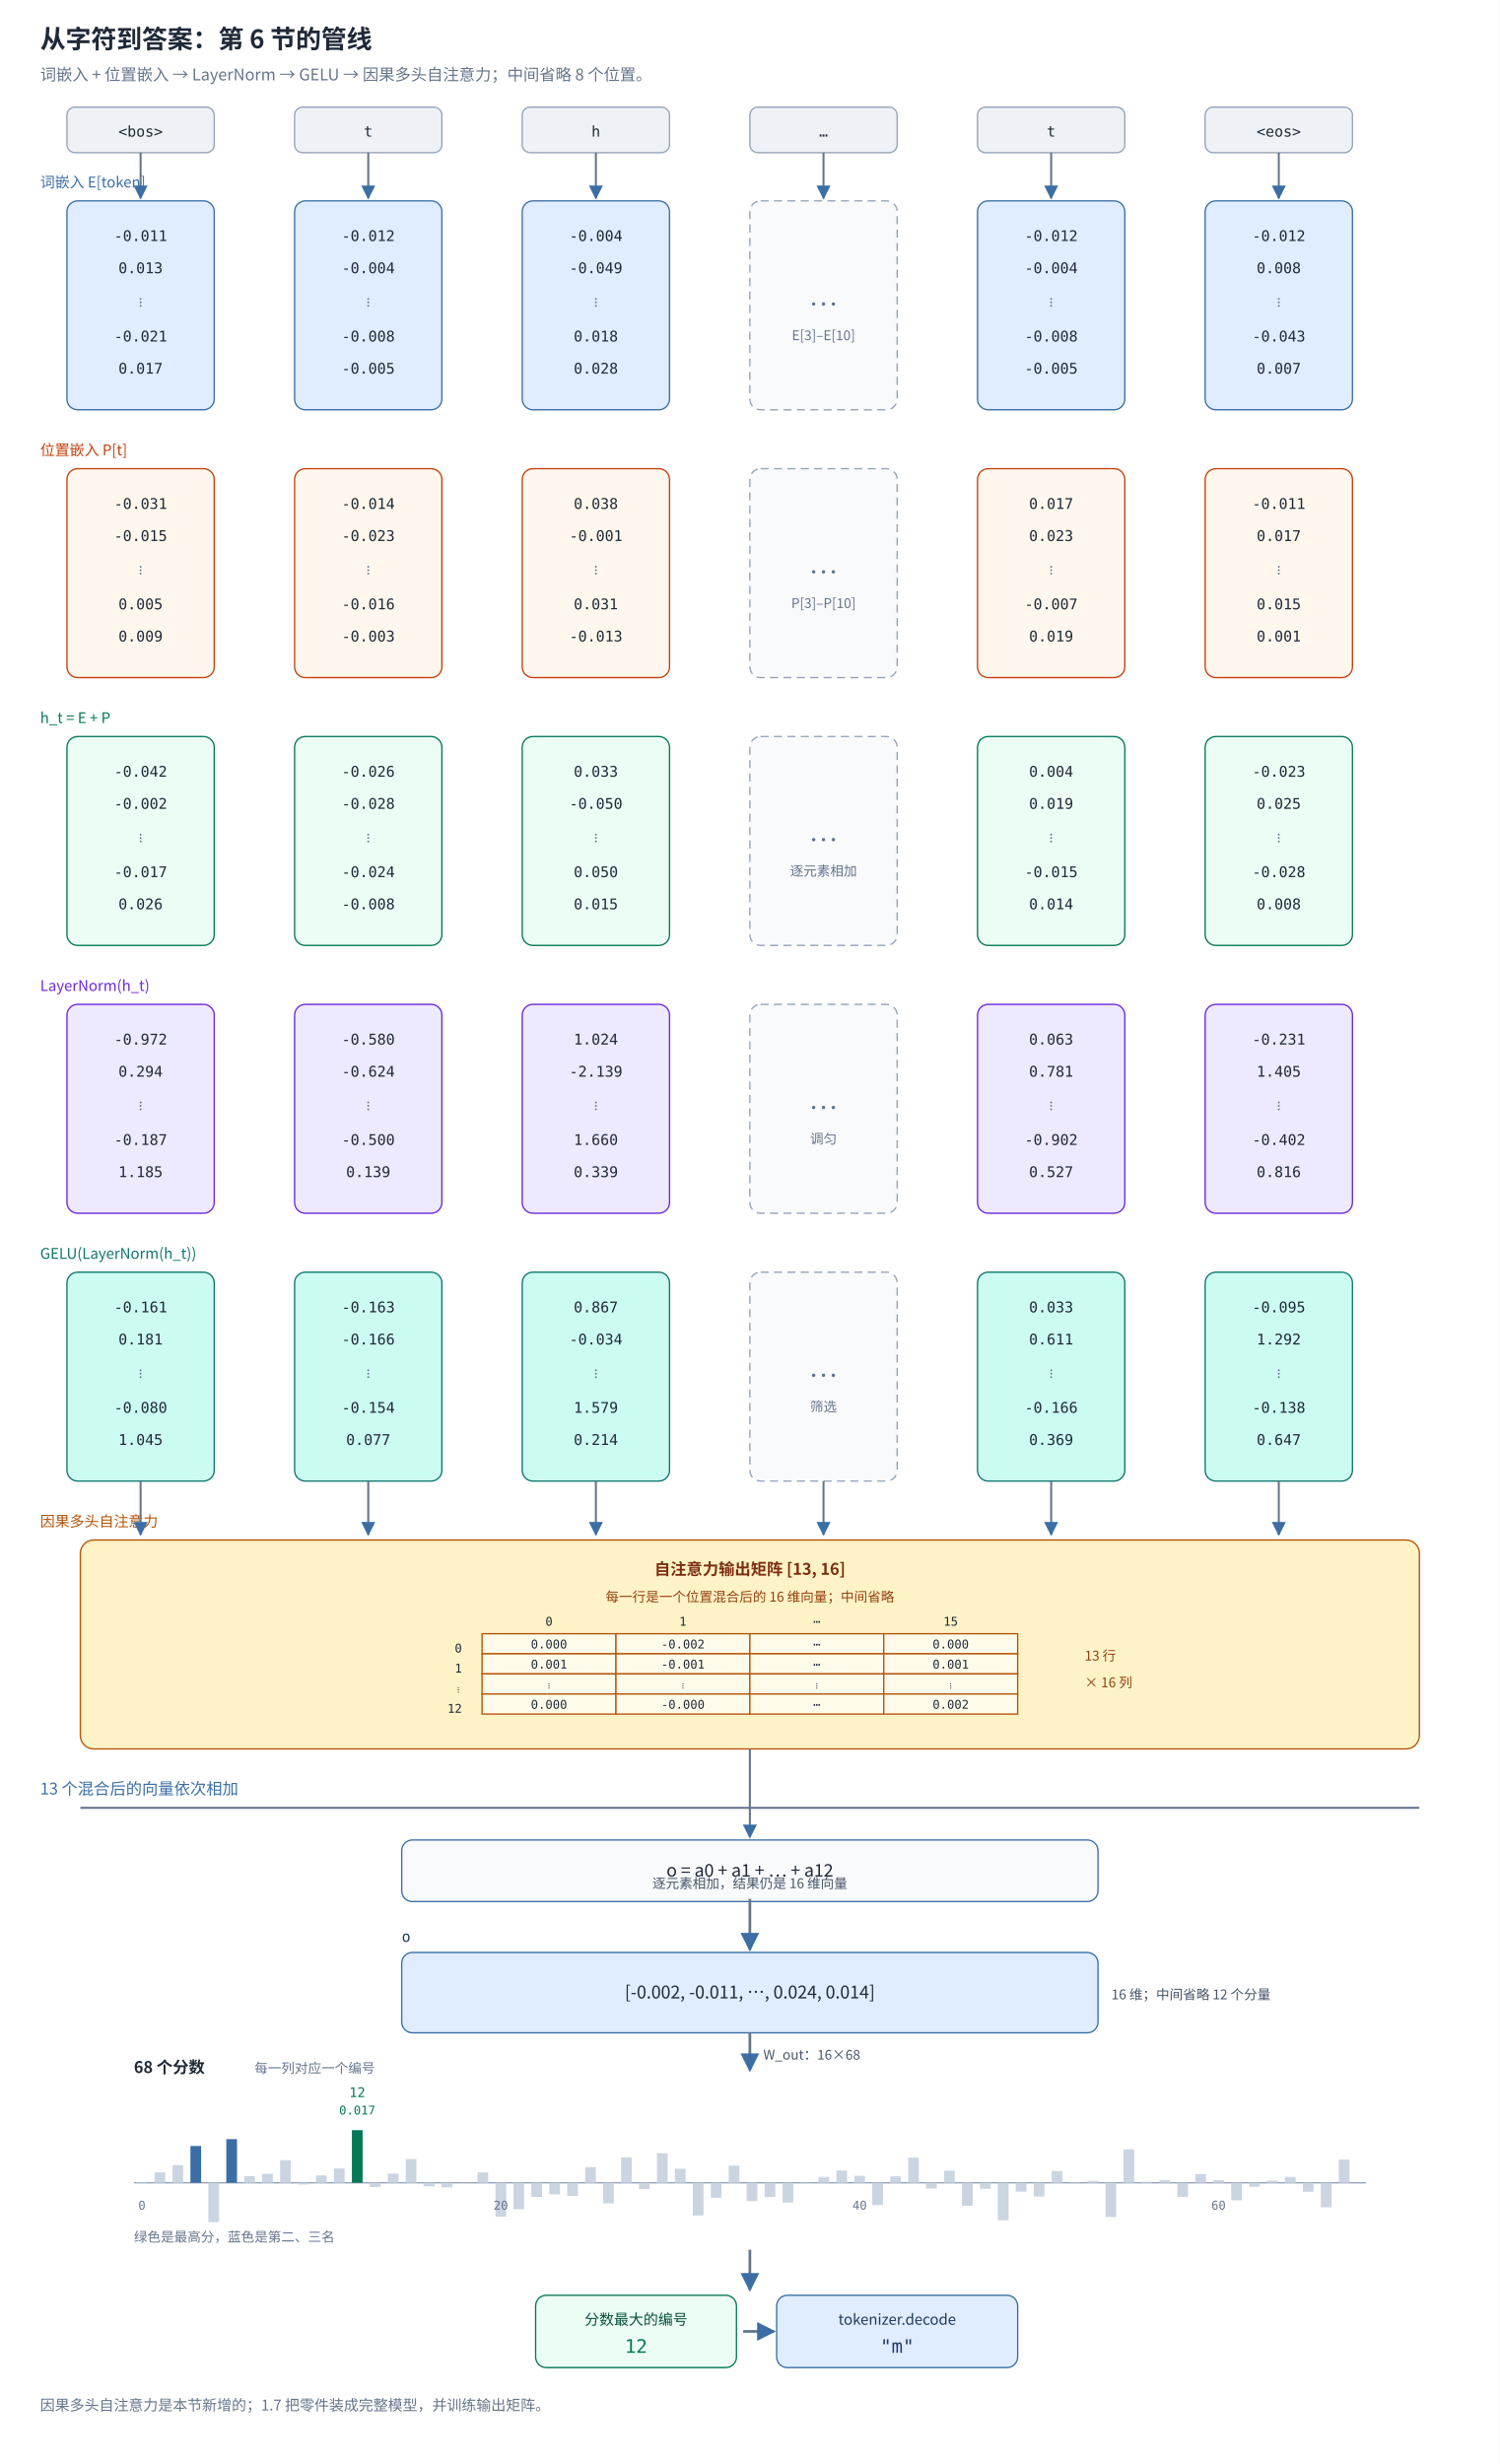
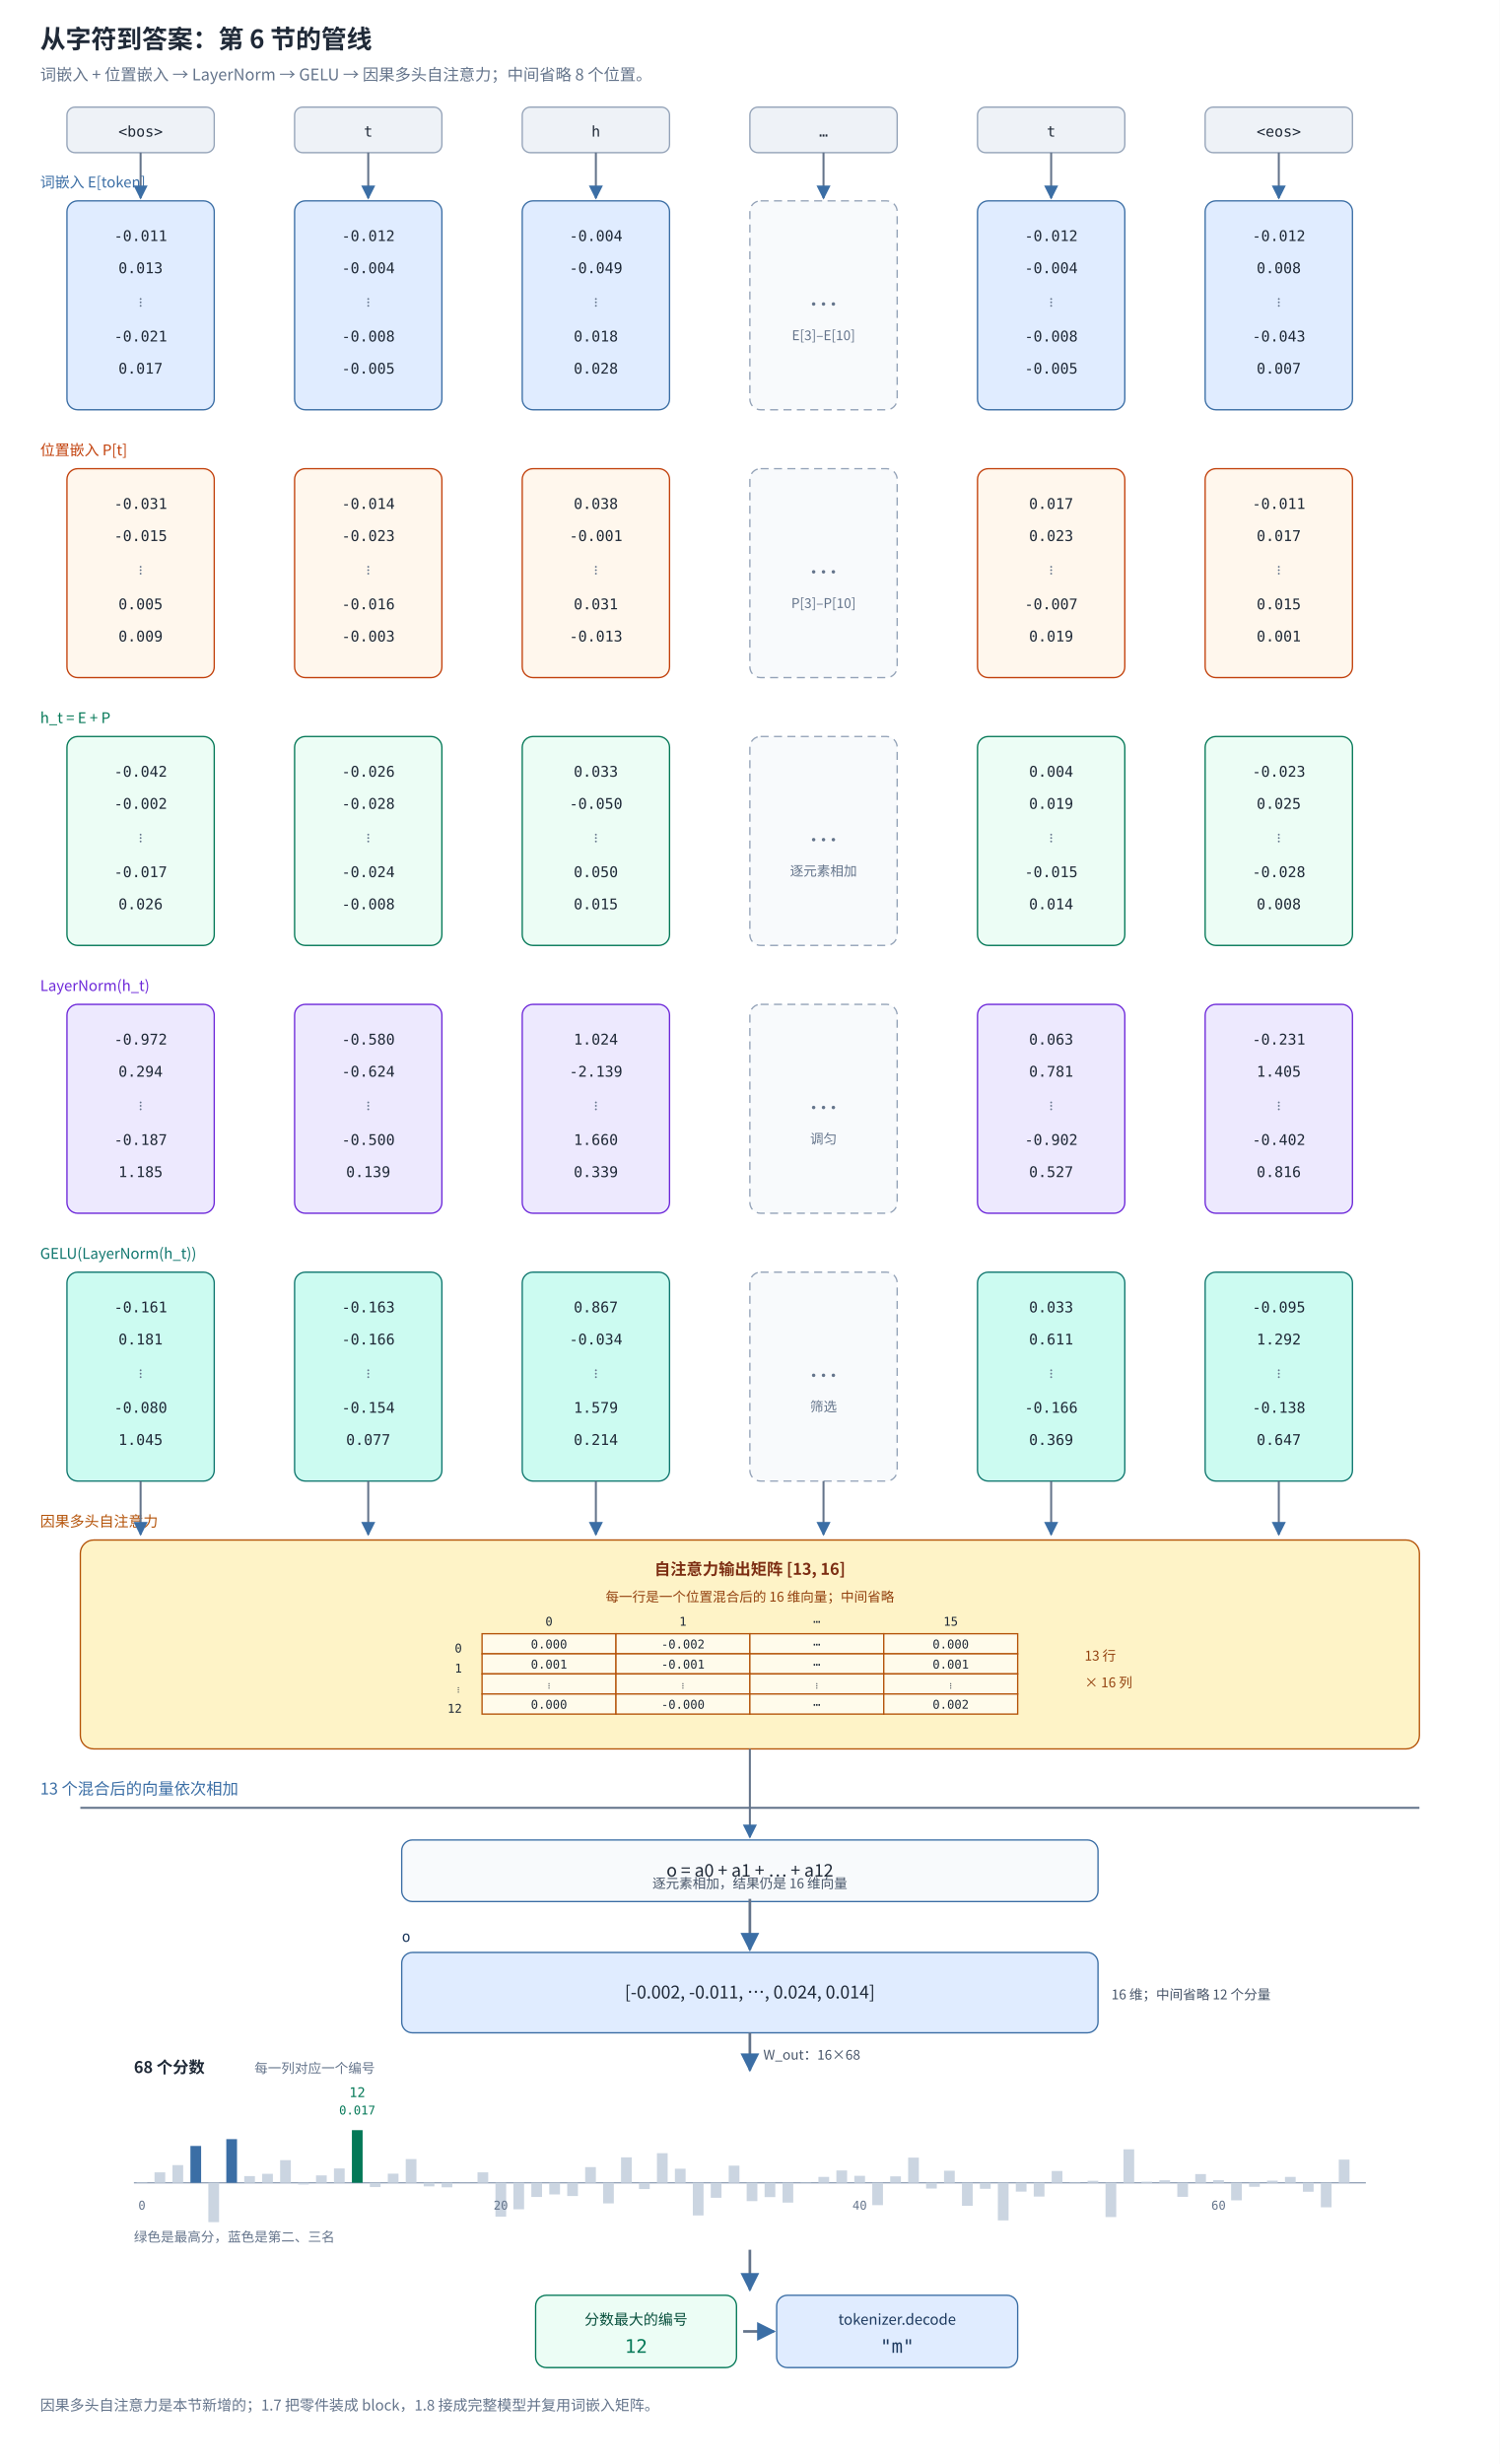
<svg xmlns="http://www.w3.org/2000/svg" viewBox="0 0 1120 1840" role="img" aria-labelledby="title desc">
  <rect width="1120" height="1840" fill="#ffffff" />
  <text x="30" y="36" font-family="system-ui, 'Noto Sans CJK SC', sans-serif" font-size="19" font-weight="600" fill="#1f2937">从字符到答案：第 6 节的管线</text>
  <text x="30" y="60" font-family="system-ui, 'Noto Sans CJK SC', sans-serif" font-size="12" fill="#64748b">词嵌入 + 位置嵌入 → LayerNorm → GELU → 因果多头自注意力；中间省略 8 个位置。</text>
  <rect x="50" y="80" width="110" height="34" rx="6" fill="#eef2f7" stroke="#94a3b8" />
  <text x="105" y="102" text-anchor="middle" font-family="ui-monospace, monospace" font-size="11" fill="#1f2937">&lt;bos&gt;</text>
  <line x1="105" y1="114" x2="105" y2="148" stroke="#64748b" stroke-width="1.5" marker-end="url(#arrow)" />
  <rect x="220" y="80" width="110" height="34" rx="6" fill="#eef2f7" stroke="#94a3b8" />
  <text x="275" y="102" text-anchor="middle" font-family="ui-monospace, monospace" font-size="11" fill="#1f2937">t</text>
  <line x1="275" y1="114" x2="275" y2="148" stroke="#64748b" stroke-width="1.5" marker-end="url(#arrow)" />
  <rect x="390" y="80" width="110" height="34" rx="6" fill="#eef2f7" stroke="#94a3b8" />
  <text x="445" y="102" text-anchor="middle" font-family="ui-monospace, monospace" font-size="11" fill="#1f2937">h</text>
  <line x1="445" y1="114" x2="445" y2="148" stroke="#64748b" stroke-width="1.5" marker-end="url(#arrow)" />
  <rect x="560" y="80" width="110" height="34" rx="6" fill="#eef2f7" stroke="#94a3b8" />
  <text x="615" y="102" text-anchor="middle" font-family="ui-monospace, monospace" font-size="11" fill="#1f2937">…</text>
  <line x1="615" y1="114" x2="615" y2="148" stroke="#64748b" stroke-width="1.5" marker-end="url(#arrow)" />
  <rect x="730" y="80" width="110" height="34" rx="6" fill="#eef2f7" stroke="#94a3b8" />
  <text x="785" y="102" text-anchor="middle" font-family="ui-monospace, monospace" font-size="11" fill="#1f2937">t</text>
  <line x1="785" y1="114" x2="785" y2="148" stroke="#64748b" stroke-width="1.5" marker-end="url(#arrow)" />
  <rect x="900" y="80" width="110" height="34" rx="6" fill="#eef2f7" stroke="#94a3b8" />
  <text x="955" y="102" text-anchor="middle" font-family="ui-monospace, monospace" font-size="11" fill="#1f2937">&lt;eos&gt;</text>
  <line x1="955" y1="114" x2="955" y2="148" stroke="#64748b" stroke-width="1.5" marker-end="url(#arrow)" />
  <text x="30" y="140" font-family="system-ui, 'Noto Sans CJK SC', sans-serif" font-size="11" fill="#3b6ea5">词嵌入 E[token]</text>
  <rect x="50" y="150" width="110" height="156" rx="8" fill="#e0ecff" stroke="#3b6ea5" />
  <text x="105" y="180" text-anchor="middle" font-family="ui-monospace, monospace" font-size="11" fill="#1f2937">-0.011</text>
  <text x="105" y="204" text-anchor="middle" font-family="ui-monospace, monospace" font-size="11" fill="#1f2937">0.013</text>
  <text x="105" y="229" text-anchor="middle" font-family="ui-monospace, monospace" font-size="14" fill="#64748b">⋮</text>
  <text x="105" y="255" text-anchor="middle" font-family="ui-monospace, monospace" font-size="11" fill="#1f2937">-0.021</text>
  <text x="105" y="279" text-anchor="middle" font-family="ui-monospace, monospace" font-size="11" fill="#1f2937">0.017</text>
  <rect x="220" y="150" width="110" height="156" rx="8" fill="#e0ecff" stroke="#3b6ea5" />
  <text x="275" y="180" text-anchor="middle" font-family="ui-monospace, monospace" font-size="11" fill="#1f2937">-0.012</text>
  <text x="275" y="204" text-anchor="middle" font-family="ui-monospace, monospace" font-size="11" fill="#1f2937">-0.004</text>
  <text x="275" y="229" text-anchor="middle" font-family="ui-monospace, monospace" font-size="14" fill="#64748b">⋮</text>
  <text x="275" y="255" text-anchor="middle" font-family="ui-monospace, monospace" font-size="11" fill="#1f2937">-0.008</text>
  <text x="275" y="279" text-anchor="middle" font-family="ui-monospace, monospace" font-size="11" fill="#1f2937">-0.005</text>
  <rect x="390" y="150" width="110" height="156" rx="8" fill="#e0ecff" stroke="#3b6ea5" />
  <text x="445" y="180" text-anchor="middle" font-family="ui-monospace, monospace" font-size="11" fill="#1f2937">-0.004</text>
  <text x="445" y="204" text-anchor="middle" font-family="ui-monospace, monospace" font-size="11" fill="#1f2937">-0.049</text>
  <text x="445" y="229" text-anchor="middle" font-family="ui-monospace, monospace" font-size="14" fill="#64748b">⋮</text>
  <text x="445" y="255" text-anchor="middle" font-family="ui-monospace, monospace" font-size="11" fill="#1f2937">0.018</text>
  <text x="445" y="279" text-anchor="middle" font-family="ui-monospace, monospace" font-size="11" fill="#1f2937">0.028</text>
  <rect x="560" y="150" width="110" height="156" rx="8" fill="#f8fafc" stroke="#94a3b8" stroke-dasharray="6 4" />
  <text x="615" y="228" text-anchor="middle" font-size="22" fill="#64748b">…</text>
  <text x="615" y="254" text-anchor="middle" font-family="system-ui, 'Noto Sans CJK SC', sans-serif" font-size="10" fill="#64748b">E[3]–E[10]</text>
  <rect x="730" y="150" width="110" height="156" rx="8" fill="#e0ecff" stroke="#3b6ea5" />
  <text x="785" y="180" text-anchor="middle" font-family="ui-monospace, monospace" font-size="11" fill="#1f2937">-0.012</text>
  <text x="785" y="204" text-anchor="middle" font-family="ui-monospace, monospace" font-size="11" fill="#1f2937">-0.004</text>
  <text x="785" y="229" text-anchor="middle" font-family="ui-monospace, monospace" font-size="14" fill="#64748b">⋮</text>
  <text x="785" y="255" text-anchor="middle" font-family="ui-monospace, monospace" font-size="11" fill="#1f2937">-0.008</text>
  <text x="785" y="279" text-anchor="middle" font-family="ui-monospace, monospace" font-size="11" fill="#1f2937">-0.005</text>
  <rect x="900" y="150" width="110" height="156" rx="8" fill="#e0ecff" stroke="#3b6ea5" />
  <text x="955" y="180" text-anchor="middle" font-family="ui-monospace, monospace" font-size="11" fill="#1f2937">-0.012</text>
  <text x="955" y="204" text-anchor="middle" font-family="ui-monospace, monospace" font-size="11" fill="#1f2937">0.008</text>
  <text x="955" y="229" text-anchor="middle" font-family="ui-monospace, monospace" font-size="14" fill="#64748b">⋮</text>
  <text x="955" y="255" text-anchor="middle" font-family="ui-monospace, monospace" font-size="11" fill="#1f2937">-0.043</text>
  <text x="955" y="279" text-anchor="middle" font-family="ui-monospace, monospace" font-size="11" fill="#1f2937">0.007</text>
  <text x="30" y="340" font-family="system-ui, 'Noto Sans CJK SC', sans-serif" font-size="11" fill="#c2410c">位置嵌入 P[t]</text>
  <rect x="50" y="350" width="110" height="156" rx="8" fill="#fff7ed" stroke="#c2410c" />
  <text x="105" y="380" text-anchor="middle" font-family="ui-monospace, monospace" font-size="11" fill="#1f2937">-0.031</text>
  <text x="105" y="404" text-anchor="middle" font-family="ui-monospace, monospace" font-size="11" fill="#1f2937">-0.015</text>
  <text x="105" y="429" text-anchor="middle" font-family="ui-monospace, monospace" font-size="14" fill="#64748b">⋮</text>
  <text x="105" y="455" text-anchor="middle" font-family="ui-monospace, monospace" font-size="11" fill="#1f2937">0.005</text>
  <text x="105" y="479" text-anchor="middle" font-family="ui-monospace, monospace" font-size="11" fill="#1f2937">0.009</text>
  <rect x="220" y="350" width="110" height="156" rx="8" fill="#fff7ed" stroke="#c2410c" />
  <text x="275" y="380" text-anchor="middle" font-family="ui-monospace, monospace" font-size="11" fill="#1f2937">-0.014</text>
  <text x="275" y="404" text-anchor="middle" font-family="ui-monospace, monospace" font-size="11" fill="#1f2937">-0.023</text>
  <text x="275" y="429" text-anchor="middle" font-family="ui-monospace, monospace" font-size="14" fill="#64748b">⋮</text>
  <text x="275" y="455" text-anchor="middle" font-family="ui-monospace, monospace" font-size="11" fill="#1f2937">-0.016</text>
  <text x="275" y="479" text-anchor="middle" font-family="ui-monospace, monospace" font-size="11" fill="#1f2937">-0.003</text>
  <rect x="390" y="350" width="110" height="156" rx="8" fill="#fff7ed" stroke="#c2410c" />
  <text x="445" y="380" text-anchor="middle" font-family="ui-monospace, monospace" font-size="11" fill="#1f2937">0.038</text>
  <text x="445" y="404" text-anchor="middle" font-family="ui-monospace, monospace" font-size="11" fill="#1f2937">-0.001</text>
  <text x="445" y="429" text-anchor="middle" font-family="ui-monospace, monospace" font-size="14" fill="#64748b">⋮</text>
  <text x="445" y="455" text-anchor="middle" font-family="ui-monospace, monospace" font-size="11" fill="#1f2937">0.031</text>
  <text x="445" y="479" text-anchor="middle" font-family="ui-monospace, monospace" font-size="11" fill="#1f2937">-0.013</text>
  <rect x="560" y="350" width="110" height="156" rx="8" fill="#f8fafc" stroke="#94a3b8" stroke-dasharray="6 4" />
  <text x="615" y="428" text-anchor="middle" font-size="22" fill="#64748b">…</text>
  <text x="615" y="454" text-anchor="middle" font-family="system-ui, 'Noto Sans CJK SC', sans-serif" font-size="10" fill="#64748b">P[3]–P[10]</text>
  <rect x="730" y="350" width="110" height="156" rx="8" fill="#fff7ed" stroke="#c2410c" />
  <text x="785" y="380" text-anchor="middle" font-family="ui-monospace, monospace" font-size="11" fill="#1f2937">0.017</text>
  <text x="785" y="404" text-anchor="middle" font-family="ui-monospace, monospace" font-size="11" fill="#1f2937">0.023</text>
  <text x="785" y="429" text-anchor="middle" font-family="ui-monospace, monospace" font-size="14" fill="#64748b">⋮</text>
  <text x="785" y="455" text-anchor="middle" font-family="ui-monospace, monospace" font-size="11" fill="#1f2937">-0.007</text>
  <text x="785" y="479" text-anchor="middle" font-family="ui-monospace, monospace" font-size="11" fill="#1f2937">0.019</text>
  <rect x="900" y="350" width="110" height="156" rx="8" fill="#fff7ed" stroke="#c2410c" />
  <text x="955" y="380" text-anchor="middle" font-family="ui-monospace, monospace" font-size="11" fill="#1f2937">-0.011</text>
  <text x="955" y="404" text-anchor="middle" font-family="ui-monospace, monospace" font-size="11" fill="#1f2937">0.017</text>
  <text x="955" y="429" text-anchor="middle" font-family="ui-monospace, monospace" font-size="14" fill="#64748b">⋮</text>
  <text x="955" y="455" text-anchor="middle" font-family="ui-monospace, monospace" font-size="11" fill="#1f2937">0.015</text>
  <text x="955" y="479" text-anchor="middle" font-family="ui-monospace, monospace" font-size="11" fill="#1f2937">0.001</text>
  <text x="30" y="540" font-family="system-ui, 'Noto Sans CJK SC', sans-serif" font-size="11" fill="#047857">h_t = E + P</text>
  <rect x="50" y="550" width="110" height="156" rx="8" fill="#ecfdf5" stroke="#047857" />
  <text x="105" y="580" text-anchor="middle" font-family="ui-monospace, monospace" font-size="11" fill="#1f2937">-0.042</text>
  <text x="105" y="604" text-anchor="middle" font-family="ui-monospace, monospace" font-size="11" fill="#1f2937">-0.002</text>
  <text x="105" y="629" text-anchor="middle" font-family="ui-monospace, monospace" font-size="14" fill="#64748b">⋮</text>
  <text x="105" y="655" text-anchor="middle" font-family="ui-monospace, monospace" font-size="11" fill="#1f2937">-0.017</text>
  <text x="105" y="679" text-anchor="middle" font-family="ui-monospace, monospace" font-size="11" fill="#1f2937">0.026</text>
  <rect x="220" y="550" width="110" height="156" rx="8" fill="#ecfdf5" stroke="#047857" />
  <text x="275" y="580" text-anchor="middle" font-family="ui-monospace, monospace" font-size="11" fill="#1f2937">-0.026</text>
  <text x="275" y="604" text-anchor="middle" font-family="ui-monospace, monospace" font-size="11" fill="#1f2937">-0.028</text>
  <text x="275" y="629" text-anchor="middle" font-family="ui-monospace, monospace" font-size="14" fill="#64748b">⋮</text>
  <text x="275" y="655" text-anchor="middle" font-family="ui-monospace, monospace" font-size="11" fill="#1f2937">-0.024</text>
  <text x="275" y="679" text-anchor="middle" font-family="ui-monospace, monospace" font-size="11" fill="#1f2937">-0.008</text>
  <rect x="390" y="550" width="110" height="156" rx="8" fill="#ecfdf5" stroke="#047857" />
  <text x="445" y="580" text-anchor="middle" font-family="ui-monospace, monospace" font-size="11" fill="#1f2937">0.033</text>
  <text x="445" y="604" text-anchor="middle" font-family="ui-monospace, monospace" font-size="11" fill="#1f2937">-0.050</text>
  <text x="445" y="629" text-anchor="middle" font-family="ui-monospace, monospace" font-size="14" fill="#64748b">⋮</text>
  <text x="445" y="655" text-anchor="middle" font-family="ui-monospace, monospace" font-size="11" fill="#1f2937">0.050</text>
  <text x="445" y="679" text-anchor="middle" font-family="ui-monospace, monospace" font-size="11" fill="#1f2937">0.015</text>
  <rect x="560" y="550" width="110" height="156" rx="8" fill="#f8fafc" stroke="#94a3b8" stroke-dasharray="6 4" />
  <text x="615" y="628" text-anchor="middle" font-size="22" fill="#64748b">…</text>
  <text x="615" y="654" text-anchor="middle" font-family="system-ui, 'Noto Sans CJK SC', sans-serif" font-size="10" fill="#64748b">逐元素相加</text>
  <rect x="730" y="550" width="110" height="156" rx="8" fill="#ecfdf5" stroke="#047857" />
  <text x="785" y="580" text-anchor="middle" font-family="ui-monospace, monospace" font-size="11" fill="#1f2937">0.004</text>
  <text x="785" y="604" text-anchor="middle" font-family="ui-monospace, monospace" font-size="11" fill="#1f2937">0.019</text>
  <text x="785" y="629" text-anchor="middle" font-family="ui-monospace, monospace" font-size="14" fill="#64748b">⋮</text>
  <text x="785" y="655" text-anchor="middle" font-family="ui-monospace, monospace" font-size="11" fill="#1f2937">-0.015</text>
  <text x="785" y="679" text-anchor="middle" font-family="ui-monospace, monospace" font-size="11" fill="#1f2937">0.014</text>
  <rect x="900" y="550" width="110" height="156" rx="8" fill="#ecfdf5" stroke="#047857" />
  <text x="955" y="580" text-anchor="middle" font-family="ui-monospace, monospace" font-size="11" fill="#1f2937">-0.023</text>
  <text x="955" y="604" text-anchor="middle" font-family="ui-monospace, monospace" font-size="11" fill="#1f2937">0.025</text>
  <text x="955" y="629" text-anchor="middle" font-family="ui-monospace, monospace" font-size="14" fill="#64748b">⋮</text>
  <text x="955" y="655" text-anchor="middle" font-family="ui-monospace, monospace" font-size="11" fill="#1f2937">-0.028</text>
  <text x="955" y="679" text-anchor="middle" font-family="ui-monospace, monospace" font-size="11" fill="#1f2937">0.008</text>
  <text x="30" y="740" font-family="system-ui, 'Noto Sans CJK SC', sans-serif" font-size="11" fill="#6d28d9">LayerNorm(h_t)</text>
  <rect x="50" y="750" width="110" height="156" rx="8" fill="#ede9fe" stroke="#6d28d9" />
  <text x="105" y="780" text-anchor="middle" font-family="ui-monospace, monospace" font-size="11" fill="#1f2937">-0.972</text>
  <text x="105" y="804" text-anchor="middle" font-family="ui-monospace, monospace" font-size="11" fill="#1f2937">0.294</text>
  <text x="105" y="829" text-anchor="middle" font-family="ui-monospace, monospace" font-size="14" fill="#64748b">⋮</text>
  <text x="105" y="855" text-anchor="middle" font-family="ui-monospace, monospace" font-size="11" fill="#1f2937">-0.187</text>
  <text x="105" y="879" text-anchor="middle" font-family="ui-monospace, monospace" font-size="11" fill="#1f2937">1.185</text>
  <rect x="220" y="750" width="110" height="156" rx="8" fill="#ede9fe" stroke="#6d28d9" />
  <text x="275" y="780" text-anchor="middle" font-family="ui-monospace, monospace" font-size="11" fill="#1f2937">-0.580</text>
  <text x="275" y="804" text-anchor="middle" font-family="ui-monospace, monospace" font-size="11" fill="#1f2937">-0.624</text>
  <text x="275" y="829" text-anchor="middle" font-family="ui-monospace, monospace" font-size="14" fill="#64748b">⋮</text>
  <text x="275" y="855" text-anchor="middle" font-family="ui-monospace, monospace" font-size="11" fill="#1f2937">-0.500</text>
  <text x="275" y="879" text-anchor="middle" font-family="ui-monospace, monospace" font-size="11" fill="#1f2937">0.139</text>
  <rect x="390" y="750" width="110" height="156" rx="8" fill="#ede9fe" stroke="#6d28d9" />
  <text x="445" y="780" text-anchor="middle" font-family="ui-monospace, monospace" font-size="11" fill="#1f2937">1.024</text>
  <text x="445" y="804" text-anchor="middle" font-family="ui-monospace, monospace" font-size="11" fill="#1f2937">-2.139</text>
  <text x="445" y="829" text-anchor="middle" font-family="ui-monospace, monospace" font-size="14" fill="#64748b">⋮</text>
  <text x="445" y="855" text-anchor="middle" font-family="ui-monospace, monospace" font-size="11" fill="#1f2937">1.660</text>
  <text x="445" y="879" text-anchor="middle" font-family="ui-monospace, monospace" font-size="11" fill="#1f2937">0.339</text>
  <rect x="560" y="750" width="110" height="156" rx="8" fill="#f8fafc" stroke="#94a3b8" stroke-dasharray="6 4" />
  <text x="615" y="828" text-anchor="middle" font-size="22" fill="#64748b">…</text>
  <text x="615" y="854" text-anchor="middle" font-family="system-ui, 'Noto Sans CJK SC', sans-serif" font-size="10" fill="#64748b">调匀</text>
  <rect x="730" y="750" width="110" height="156" rx="8" fill="#ede9fe" stroke="#6d28d9" />
  <text x="785" y="780" text-anchor="middle" font-family="ui-monospace, monospace" font-size="11" fill="#1f2937">0.063</text>
  <text x="785" y="804" text-anchor="middle" font-family="ui-monospace, monospace" font-size="11" fill="#1f2937">0.781</text>
  <text x="785" y="829" text-anchor="middle" font-family="ui-monospace, monospace" font-size="14" fill="#64748b">⋮</text>
  <text x="785" y="855" text-anchor="middle" font-family="ui-monospace, monospace" font-size="11" fill="#1f2937">-0.902</text>
  <text x="785" y="879" text-anchor="middle" font-family="ui-monospace, monospace" font-size="11" fill="#1f2937">0.527</text>
  <rect x="900" y="750" width="110" height="156" rx="8" fill="#ede9fe" stroke="#6d28d9" />
  <text x="955" y="780" text-anchor="middle" font-family="ui-monospace, monospace" font-size="11" fill="#1f2937">-0.231</text>
  <text x="955" y="804" text-anchor="middle" font-family="ui-monospace, monospace" font-size="11" fill="#1f2937">1.405</text>
  <text x="955" y="829" text-anchor="middle" font-family="ui-monospace, monospace" font-size="14" fill="#64748b">⋮</text>
  <text x="955" y="855" text-anchor="middle" font-family="ui-monospace, monospace" font-size="11" fill="#1f2937">-0.402</text>
  <text x="955" y="879" text-anchor="middle" font-family="ui-monospace, monospace" font-size="11" fill="#1f2937">0.816</text>
  <text x="30" y="940" font-family="system-ui, 'Noto Sans CJK SC', sans-serif" font-size="11" fill="#0f766e">GELU(LayerNorm(h_t))</text>
  <rect x="50" y="950" width="110" height="156" rx="8" fill="#ccfbf1" stroke="#0f766e" />
  <text x="105" y="980" text-anchor="middle" font-family="ui-monospace, monospace" font-size="11" fill="#1f2937">-0.161</text>
  <text x="105" y="1004" text-anchor="middle" font-family="ui-monospace, monospace" font-size="11" fill="#1f2937">0.181</text>
  <text x="105" y="1029" text-anchor="middle" font-family="ui-monospace, monospace" font-size="14" fill="#64748b">⋮</text>
  <text x="105" y="1055" text-anchor="middle" font-family="ui-monospace, monospace" font-size="11" fill="#1f2937">-0.080</text>
  <text x="105" y="1079" text-anchor="middle" font-family="ui-monospace, monospace" font-size="11" fill="#1f2937">1.045</text>
  <rect x="220" y="950" width="110" height="156" rx="8" fill="#ccfbf1" stroke="#0f766e" />
  <text x="275" y="980" text-anchor="middle" font-family="ui-monospace, monospace" font-size="11" fill="#1f2937">-0.163</text>
  <text x="275" y="1004" text-anchor="middle" font-family="ui-monospace, monospace" font-size="11" fill="#1f2937">-0.166</text>
  <text x="275" y="1029" text-anchor="middle" font-family="ui-monospace, monospace" font-size="14" fill="#64748b">⋮</text>
  <text x="275" y="1055" text-anchor="middle" font-family="ui-monospace, monospace" font-size="11" fill="#1f2937">-0.154</text>
  <text x="275" y="1079" text-anchor="middle" font-family="ui-monospace, monospace" font-size="11" fill="#1f2937">0.077</text>
  <rect x="390" y="950" width="110" height="156" rx="8" fill="#ccfbf1" stroke="#0f766e" />
  <text x="445" y="980" text-anchor="middle" font-family="ui-monospace, monospace" font-size="11" fill="#1f2937">0.867</text>
  <text x="445" y="1004" text-anchor="middle" font-family="ui-monospace, monospace" font-size="11" fill="#1f2937">-0.034</text>
  <text x="445" y="1029" text-anchor="middle" font-family="ui-monospace, monospace" font-size="14" fill="#64748b">⋮</text>
  <text x="445" y="1055" text-anchor="middle" font-family="ui-monospace, monospace" font-size="11" fill="#1f2937">1.579</text>
  <text x="445" y="1079" text-anchor="middle" font-family="ui-monospace, monospace" font-size="11" fill="#1f2937">0.214</text>
  <rect x="560" y="950" width="110" height="156" rx="8" fill="#f8fafc" stroke="#94a3b8" stroke-dasharray="6 4" />
  <text x="615" y="1028" text-anchor="middle" font-size="22" fill="#64748b">…</text>
  <text x="615" y="1054" text-anchor="middle" font-family="system-ui, 'Noto Sans CJK SC', sans-serif" font-size="10" fill="#64748b">筛选</text>
  <rect x="730" y="950" width="110" height="156" rx="8" fill="#ccfbf1" stroke="#0f766e" />
  <text x="785" y="980" text-anchor="middle" font-family="ui-monospace, monospace" font-size="11" fill="#1f2937">0.033</text>
  <text x="785" y="1004" text-anchor="middle" font-family="ui-monospace, monospace" font-size="11" fill="#1f2937">0.611</text>
  <text x="785" y="1029" text-anchor="middle" font-family="ui-monospace, monospace" font-size="14" fill="#64748b">⋮</text>
  <text x="785" y="1055" text-anchor="middle" font-family="ui-monospace, monospace" font-size="11" fill="#1f2937">-0.166</text>
  <text x="785" y="1079" text-anchor="middle" font-family="ui-monospace, monospace" font-size="11" fill="#1f2937">0.369</text>
  <rect x="900" y="950" width="110" height="156" rx="8" fill="#ccfbf1" stroke="#0f766e" />
  <text x="955" y="980" text-anchor="middle" font-family="ui-monospace, monospace" font-size="11" fill="#1f2937">-0.095</text>
  <text x="955" y="1004" text-anchor="middle" font-family="ui-monospace, monospace" font-size="11" fill="#1f2937">1.292</text>
  <text x="955" y="1029" text-anchor="middle" font-family="ui-monospace, monospace" font-size="14" fill="#64748b">⋮</text>
  <text x="955" y="1055" text-anchor="middle" font-family="ui-monospace, monospace" font-size="11" fill="#1f2937">-0.138</text>
  <text x="955" y="1079" text-anchor="middle" font-family="ui-monospace, monospace" font-size="11" fill="#1f2937">0.647</text>
  <text x="30" y="1140" font-family="system-ui, 'Noto Sans CJK SC', sans-serif" font-size="11" fill="#b45309">因果多头自注意力</text>
  <rect x="60" y="1150" width="1000" height="156" rx="10" fill="#fef3c7" stroke="#b45309" />
  <text x="560" y="1176" text-anchor="middle" font-family="system-ui, 'Noto Sans CJK SC', sans-serif" font-size="12" font-weight="600" fill="#7c2d12">自注意力输出矩阵 [13, 16]</text>
  <text x="560" y="1196" text-anchor="middle" font-family="system-ui, 'Noto Sans CJK SC', sans-serif" font-size="10" fill="#92400e">每一行是一个位置混合后的 16 维向量；中间省略</text>
  <g font-family="ui-monospace, monospace" font-size="9" fill="#1f2937">
    <text x="410" y="1214" text-anchor="middle">0</text>
    <text x="510" y="1214" text-anchor="middle">1</text>
    <text x="610" y="1214" text-anchor="middle">⋯</text>
    <text x="710" y="1214" text-anchor="middle">15</text>
    <text x="345" y="1234" text-anchor="end">0</text>
    <rect x="360" y="1220" width="100" height="15" fill="#fffbeb" stroke="#b45309" />
    <text x="410" y="1231" text-anchor="middle">0.000</text>
    <rect x="460" y="1220" width="100" height="15" fill="#fffbeb" stroke="#b45309" />
    <text x="510" y="1231" text-anchor="middle">-0.002</text>
    <rect x="560" y="1220" width="100" height="15" fill="#fffbeb" stroke="#b45309" />
    <text x="610" y="1231" text-anchor="middle">⋯</text>
    <rect x="660" y="1220" width="100" height="15" fill="#fffbeb" stroke="#b45309" />
    <text x="710" y="1231" text-anchor="middle">0.000</text>
    <text x="345" y="1249" text-anchor="end">1</text>
    <rect x="360" y="1235" width="100" height="15" fill="#fffbeb" stroke="#b45309" />
    <text x="410" y="1246" text-anchor="middle">0.001</text>
    <rect x="460" y="1235" width="100" height="15" fill="#fffbeb" stroke="#b45309" />
    <text x="510" y="1246" text-anchor="middle">-0.001</text>
    <rect x="560" y="1235" width="100" height="15" fill="#fffbeb" stroke="#b45309" />
    <text x="610" y="1246" text-anchor="middle">⋯</text>
    <rect x="660" y="1235" width="100" height="15" fill="#fffbeb" stroke="#b45309" />
    <text x="710" y="1246" text-anchor="middle">0.001</text>
    <text x="345" y="1264" text-anchor="end">⋮</text>
    <rect x="360" y="1250" width="100" height="15" fill="#fffbeb" stroke="#b45309" />
    <text x="410" y="1261" text-anchor="middle">⋮</text>
    <rect x="460" y="1250" width="100" height="15" fill="#fffbeb" stroke="#b45309" />
    <text x="510" y="1261" text-anchor="middle">⋮</text>
    <rect x="560" y="1250" width="100" height="15" fill="#fffbeb" stroke="#b45309" />
    <text x="610" y="1261" text-anchor="middle">⋮</text>
    <rect x="660" y="1250" width="100" height="15" fill="#fffbeb" stroke="#b45309" />
    <text x="710" y="1261" text-anchor="middle">⋮</text>
    <text x="345" y="1279" text-anchor="end">12</text>
    <rect x="360" y="1265" width="100" height="15" fill="#fffbeb" stroke="#b45309" />
    <text x="410" y="1276" text-anchor="middle">0.000</text>
    <rect x="460" y="1265" width="100" height="15" fill="#fffbeb" stroke="#b45309" />
    <text x="510" y="1276" text-anchor="middle">-0.000</text>
    <rect x="560" y="1265" width="100" height="15" fill="#fffbeb" stroke="#b45309" />
    <text x="610" y="1276" text-anchor="middle">⋯</text>
    <rect x="660" y="1265" width="100" height="15" fill="#fffbeb" stroke="#b45309" />
    <text x="710" y="1276" text-anchor="middle">0.002</text>
  </g>
  <text x="810" y="1240" font-family="system-ui, 'Noto Sans CJK SC', sans-serif" font-size="10" fill="#92400e">13 行</text>
  <text x="810" y="1260" font-family="system-ui, 'Noto Sans CJK SC', sans-serif" font-size="10" fill="#92400e">× 16 列</text>
  <line x1="105" y1="1106" x2="105" y2="1146" stroke="#64748b" stroke-width="1.5" marker-end="url(#arrow)" />
  <line x1="275" y1="1106" x2="275" y2="1146" stroke="#64748b" stroke-width="1.5" marker-end="url(#arrow)" />
  <line x1="445" y1="1106" x2="445" y2="1146" stroke="#64748b" stroke-width="1.5" marker-end="url(#arrow)" />
  <line x1="615" y1="1106" x2="615" y2="1146" stroke="#64748b" stroke-width="1.5" marker-end="url(#arrow)" />
  <line x1="785" y1="1106" x2="785" y2="1146" stroke="#64748b" stroke-width="1.5" marker-end="url(#arrow)" />
  <line x1="955" y1="1106" x2="955" y2="1146" stroke="#64748b" stroke-width="1.5" marker-end="url(#arrow)" />
  <text x="30" y="1340" font-family="system-ui, 'Noto Sans CJK SC', sans-serif" font-size="12" fill="#3b6ea5">13 个混合后的向量依次相加</text>
  <line x1="60" y1="1350" x2="1060" y2="1350" stroke="#64748b" stroke-width="1.5" />
  <line x1="560" y1="1306" x2="560" y2="1372" stroke="#64748b" stroke-width="1.5" marker-end="url(#arrow)" />
  <rect x="300" y="1374" width="520" height="46" rx="8" fill="#f8fafc" stroke="#3b6ea5" />
  <text x="560.0" y="1401.333" text-anchor="middle" font-family="system-ui, 'Noto Sans CJK SC', sans-serif" font-size="13" fill="#1f2937">o = a0 + a1 + ⋯ + a12</text>
  <text x="560" y="1410" text-anchor="middle" font-family="system-ui, 'Noto Sans CJK SC', sans-serif" font-size="10" fill="#475569">逐元素相加，结果仍是 16 维向量</text>
  <line x1="560" y1="1418" x2="560" y2="1456" stroke="#64748b" stroke-width="2" marker-end="url(#arrow)" />
  <text x="300" y="1450" font-family="ui-monospace, monospace" font-size="11" fill="#1e3a5f">o</text>
  <rect x="300" y="1458" width="520" height="60" rx="8" fill="#e0ecff" stroke="#3b6ea5" />
  <text x="560.0" y="1492.333" text-anchor="middle" font-family="system-ui, 'Noto Sans CJK SC', sans-serif" font-size="13" fill="#1f2937">[-0.002, -0.011, …, 0.024, 0.014]</text>
  <text x="830" y="1493" font-family="system-ui, 'Noto Sans CJK SC', sans-serif" font-size="10" fill="#475569">16 维；中间省略 12 个分量</text>
  <line x1="560" y1="1518" x2="560" y2="1546" stroke="#64748b" stroke-width="2" marker-end="url(#arrow)" />
  <text x="570" y="1538" font-family="system-ui, 'Noto Sans CJK SC', sans-serif" font-size="10" fill="#475569">W_out：16×68</text>
  <text x="100" y="1548" font-family="system-ui, 'Noto Sans CJK SC', sans-serif" font-size="12" font-weight="600" fill="#1f2937">68 个分数</text>
  <text x="190" y="1548" font-family="system-ui, 'Noto Sans CJK SC', sans-serif" font-size="10" fill="#64748b">每一列对应一个编号</text>
  <line x1="100" y1="1630" x2="1020" y2="1630" stroke="#94a3b8" stroke-width="1" />
  <rect x="102.0" y="1629.7" width="8" height="0.3" fill="#cbd5e1" />
  <rect x="115.4" y="1622.2" width="8" height="7.8" fill="#cbd5e1" />
  <rect x="128.8" y="1616.8" width="8" height="13.2" fill="#cbd5e1" />
  <rect x="142.2" y="1602.5" width="8" height="27.5" fill="#3b6ea5" />
  <rect x="155.6" y="1630.0" width="8" height="29.4" fill="#cbd5e1" />
  <rect x="169.0" y="1597.4" width="8" height="32.6" fill="#3b6ea5" />
  <rect x="182.4" y="1625.0" width="8" height="5.0" fill="#cbd5e1" />
  <rect x="195.8" y="1623.3" width="8" height="6.7" fill="#cbd5e1" />
  <rect x="209.2" y="1613.1" width="8" height="16.9" fill="#cbd5e1" />
  <rect x="222.6" y="1630.0" width="8" height="1.3" fill="#cbd5e1" />
  <rect x="236.0" y="1624.5" width="8" height="5.5" fill="#cbd5e1" />
  <rect x="249.4" y="1619.3" width="8" height="10.7" fill="#cbd5e1" />
  <rect x="262.8" y="1590.7" width="8" height="39.3" fill="#047857" />
  <rect x="276.2" y="1630.0" width="8" height="3.2" fill="#cbd5e1" />
  <rect x="289.6" y="1623.2" width="8" height="6.8" fill="#cbd5e1" />
  <rect x="303.0" y="1612.3" width="8" height="17.7" fill="#cbd5e1" />
  <rect x="316.4" y="1630.0" width="8" height="2.7" fill="#cbd5e1" />
  <rect x="329.8" y="1630.0" width="8" height="3.4" fill="#cbd5e1" />
  <rect x="343.2" y="1630.0" width="8" height="0.1" fill="#cbd5e1" />
  <rect x="356.6" y="1622.2" width="8" height="7.8" fill="#cbd5e1" />
  <rect x="370.0" y="1630.0" width="8" height="25.3" fill="#cbd5e1" />
  <rect x="383.4" y="1630.0" width="8" height="19.8" fill="#cbd5e1" />
  <rect x="396.8" y="1630.0" width="8" height="10.6" fill="#cbd5e1" />
  <rect x="410.2" y="1630.0" width="8" height="8.7" fill="#cbd5e1" />
  <rect x="423.6" y="1630.0" width="8" height="9.9" fill="#cbd5e1" />
  <rect x="437.0" y="1618.3" width="8" height="11.7" fill="#cbd5e1" />
  <rect x="450.4" y="1630.0" width="8" height="15.4" fill="#cbd5e1" />
  <rect x="463.8" y="1611.0" width="8" height="19.0" fill="#cbd5e1" />
  <rect x="477.2" y="1630.0" width="8" height="4.7" fill="#cbd5e1" />
  <rect x="490.6" y="1607.9" width="8" height="22.1" fill="#cbd5e1" />
  <rect x="504.0" y="1619.5" width="8" height="10.5" fill="#cbd5e1" />
  <rect x="517.4" y="1630.0" width="8" height="24.4" fill="#cbd5e1" />
  <rect x="530.8" y="1630.0" width="8" height="11.2" fill="#cbd5e1" />
  <rect x="544.2" y="1617.2" width="8" height="12.8" fill="#cbd5e1" />
  <rect x="557.6" y="1630.0" width="8" height="13.7" fill="#cbd5e1" />
  <rect x="571.0" y="1630.0" width="8" height="10.7" fill="#cbd5e1" />
  <rect x="584.4" y="1630.0" width="8" height="14.8" fill="#cbd5e1" />
  <rect x="597.8" y="1630.0" width="8" height="0.2" fill="#cbd5e1" />
  <rect x="611.2" y="1625.6" width="8" height="4.4" fill="#cbd5e1" />
  <rect x="624.6" y="1620.8" width="8" height="9.2" fill="#cbd5e1" />
  <rect x="638.0" y="1624.8" width="8" height="5.2" fill="#cbd5e1" />
  <rect x="651.4" y="1630.0" width="8" height="16.7" fill="#cbd5e1" />
  <rect x="664.8" y="1625.2" width="8" height="4.8" fill="#cbd5e1" />
  <rect x="678.2" y="1611.2" width="8" height="18.8" fill="#cbd5e1" />
  <rect x="691.6" y="1630.0" width="8" height="4.3" fill="#cbd5e1" />
  <rect x="705.0" y="1621.0" width="8" height="9.0" fill="#cbd5e1" />
  <rect x="718.4" y="1630.0" width="8" height="17.2" fill="#cbd5e1" />
  <rect x="731.8" y="1630.0" width="8" height="4.5" fill="#cbd5e1" />
  <rect x="745.2" y="1630.0" width="8" height="28.1" fill="#cbd5e1" />
  <rect x="758.6" y="1630.0" width="8" height="6.6" fill="#cbd5e1" />
  <rect x="772.0" y="1630.0" width="8" height="10.3" fill="#cbd5e1" />
  <rect x="785.4" y="1621.2" width="8" height="8.8" fill="#cbd5e1" />
  <rect x="798.8" y="1630.0" width="8" height="0.4" fill="#cbd5e1" />
  <rect x="812.2" y="1628.5" width="8" height="1.5" fill="#cbd5e1" />
  <rect x="825.6" y="1630.0" width="8" height="25.6" fill="#cbd5e1" />
  <rect x="839.0" y="1605.0" width="8" height="25.0" fill="#cbd5e1" />
  <rect x="852.4" y="1629.2" width="8" height="0.8" fill="#cbd5e1" />
  <rect x="865.8" y="1628.1" width="8" height="1.9" fill="#cbd5e1" />
  <rect x="879.2" y="1630.0" width="8" height="10.5" fill="#cbd5e1" />
  <rect x="892.6" y="1623.5" width="8" height="6.5" fill="#cbd5e1" />
  <rect x="906.0" y="1628.0" width="8" height="2.0" fill="#cbd5e1" />
  <rect x="919.4" y="1630.0" width="8" height="13.1" fill="#cbd5e1" />
  <rect x="932.8" y="1630.0" width="8" height="3.0" fill="#cbd5e1" />
  <rect x="946.2" y="1628.4" width="8" height="1.6" fill="#cbd5e1" />
  <rect x="959.6" y="1625.6" width="8" height="4.4" fill="#cbd5e1" />
  <rect x="973.0" y="1630.0" width="8" height="6.7" fill="#cbd5e1" />
  <rect x="986.4" y="1630.0" width="8" height="18.3" fill="#cbd5e1" />
  <rect x="999.8" y="1612.7" width="8" height="17.3" fill="#cbd5e1" />
  <text x="266.8" y="1566" text-anchor="middle" font-family="ui-monospace, monospace" font-size="10" fill="#047857">12</text>
  <text x="266.8" y="1579" text-anchor="middle" font-family="ui-monospace, monospace" font-size="9" fill="#047857">0.017</text>
  <text x="106.0" y="1650" text-anchor="middle" font-family="ui-monospace, monospace" font-size="9" fill="#64748b">0</text>
  <text x="374.0" y="1650" text-anchor="middle" font-family="ui-monospace, monospace" font-size="9" fill="#64748b">20</text>
  <text x="642.0" y="1650" text-anchor="middle" font-family="ui-monospace, monospace" font-size="9" fill="#64748b">40</text>
  <text x="910.0" y="1650" text-anchor="middle" font-family="ui-monospace, monospace" font-size="9" fill="#64748b">60</text>
  <text x="100" y="1674" font-family="system-ui, 'Noto Sans CJK SC', sans-serif" font-size="10" fill="#64748b">绿色是最高分，蓝色是第二、三名</text>
  <line x1="560" y1="1680" x2="560" y2="1710" stroke="#64748b" stroke-width="2" marker-end="url(#arrow)" />
  <rect x="400" y="1714" width="150" height="54" rx="8" fill="#ecfdf5" stroke="#047857" />
  <text x="475" y="1736" text-anchor="middle" font-family="system-ui, 'Noto Sans CJK SC', sans-serif" font-size="11" fill="#064e3b">分数最大的编号</text>
  <text x="475" y="1757" text-anchor="middle" font-family="ui-monospace, monospace" font-size="14" fill="#047857">12</text>
  <line x1="555" y1="1741" x2="578" y2="1741" stroke="#64748b" stroke-width="2" marker-end="url(#arrow)" />
  <rect x="580" y="1714" width="180" height="54" rx="8" fill="#e0ecff" stroke="#3b6ea5" />
  <text x="670" y="1736" text-anchor="middle" font-family="system-ui, 'Noto Sans CJK SC', sans-serif" font-size="11" fill="#1e3a5f">tokenizer.decode</text>
  <text x="670" y="1757" text-anchor="middle" font-family="ui-monospace, monospace" font-size="14" fill="#1e3a5f">"m"</text>
-   <text x="30" y="1800" font-family="system-ui, 'Noto Sans CJK SC', sans-serif" font-size="11" fill="#64748b">因果多头自注意力是本节新增的；1.7 把零件装成完整模型，并训练输出矩阵。</text>
+   <text x="30" y="1800" font-family="system-ui, 'Noto Sans CJK SC', sans-serif" font-size="11" fill="#64748b">因果多头自注意力是本节新增的；1.7 把零件装成 block，1.8 接成完整模型并复用词嵌入矩阵。</text>
  <defs>
    <marker id="arrow" viewBox="0 0 10 10" refX="9" refY="5" markerWidth="7" markerHeight="7" orient="auto-start-reverse">
      <path d="M 0 0 L 10 5 L 0 10 z" fill="#3b6ea5" />
    </marker>
  </defs>
</svg>
